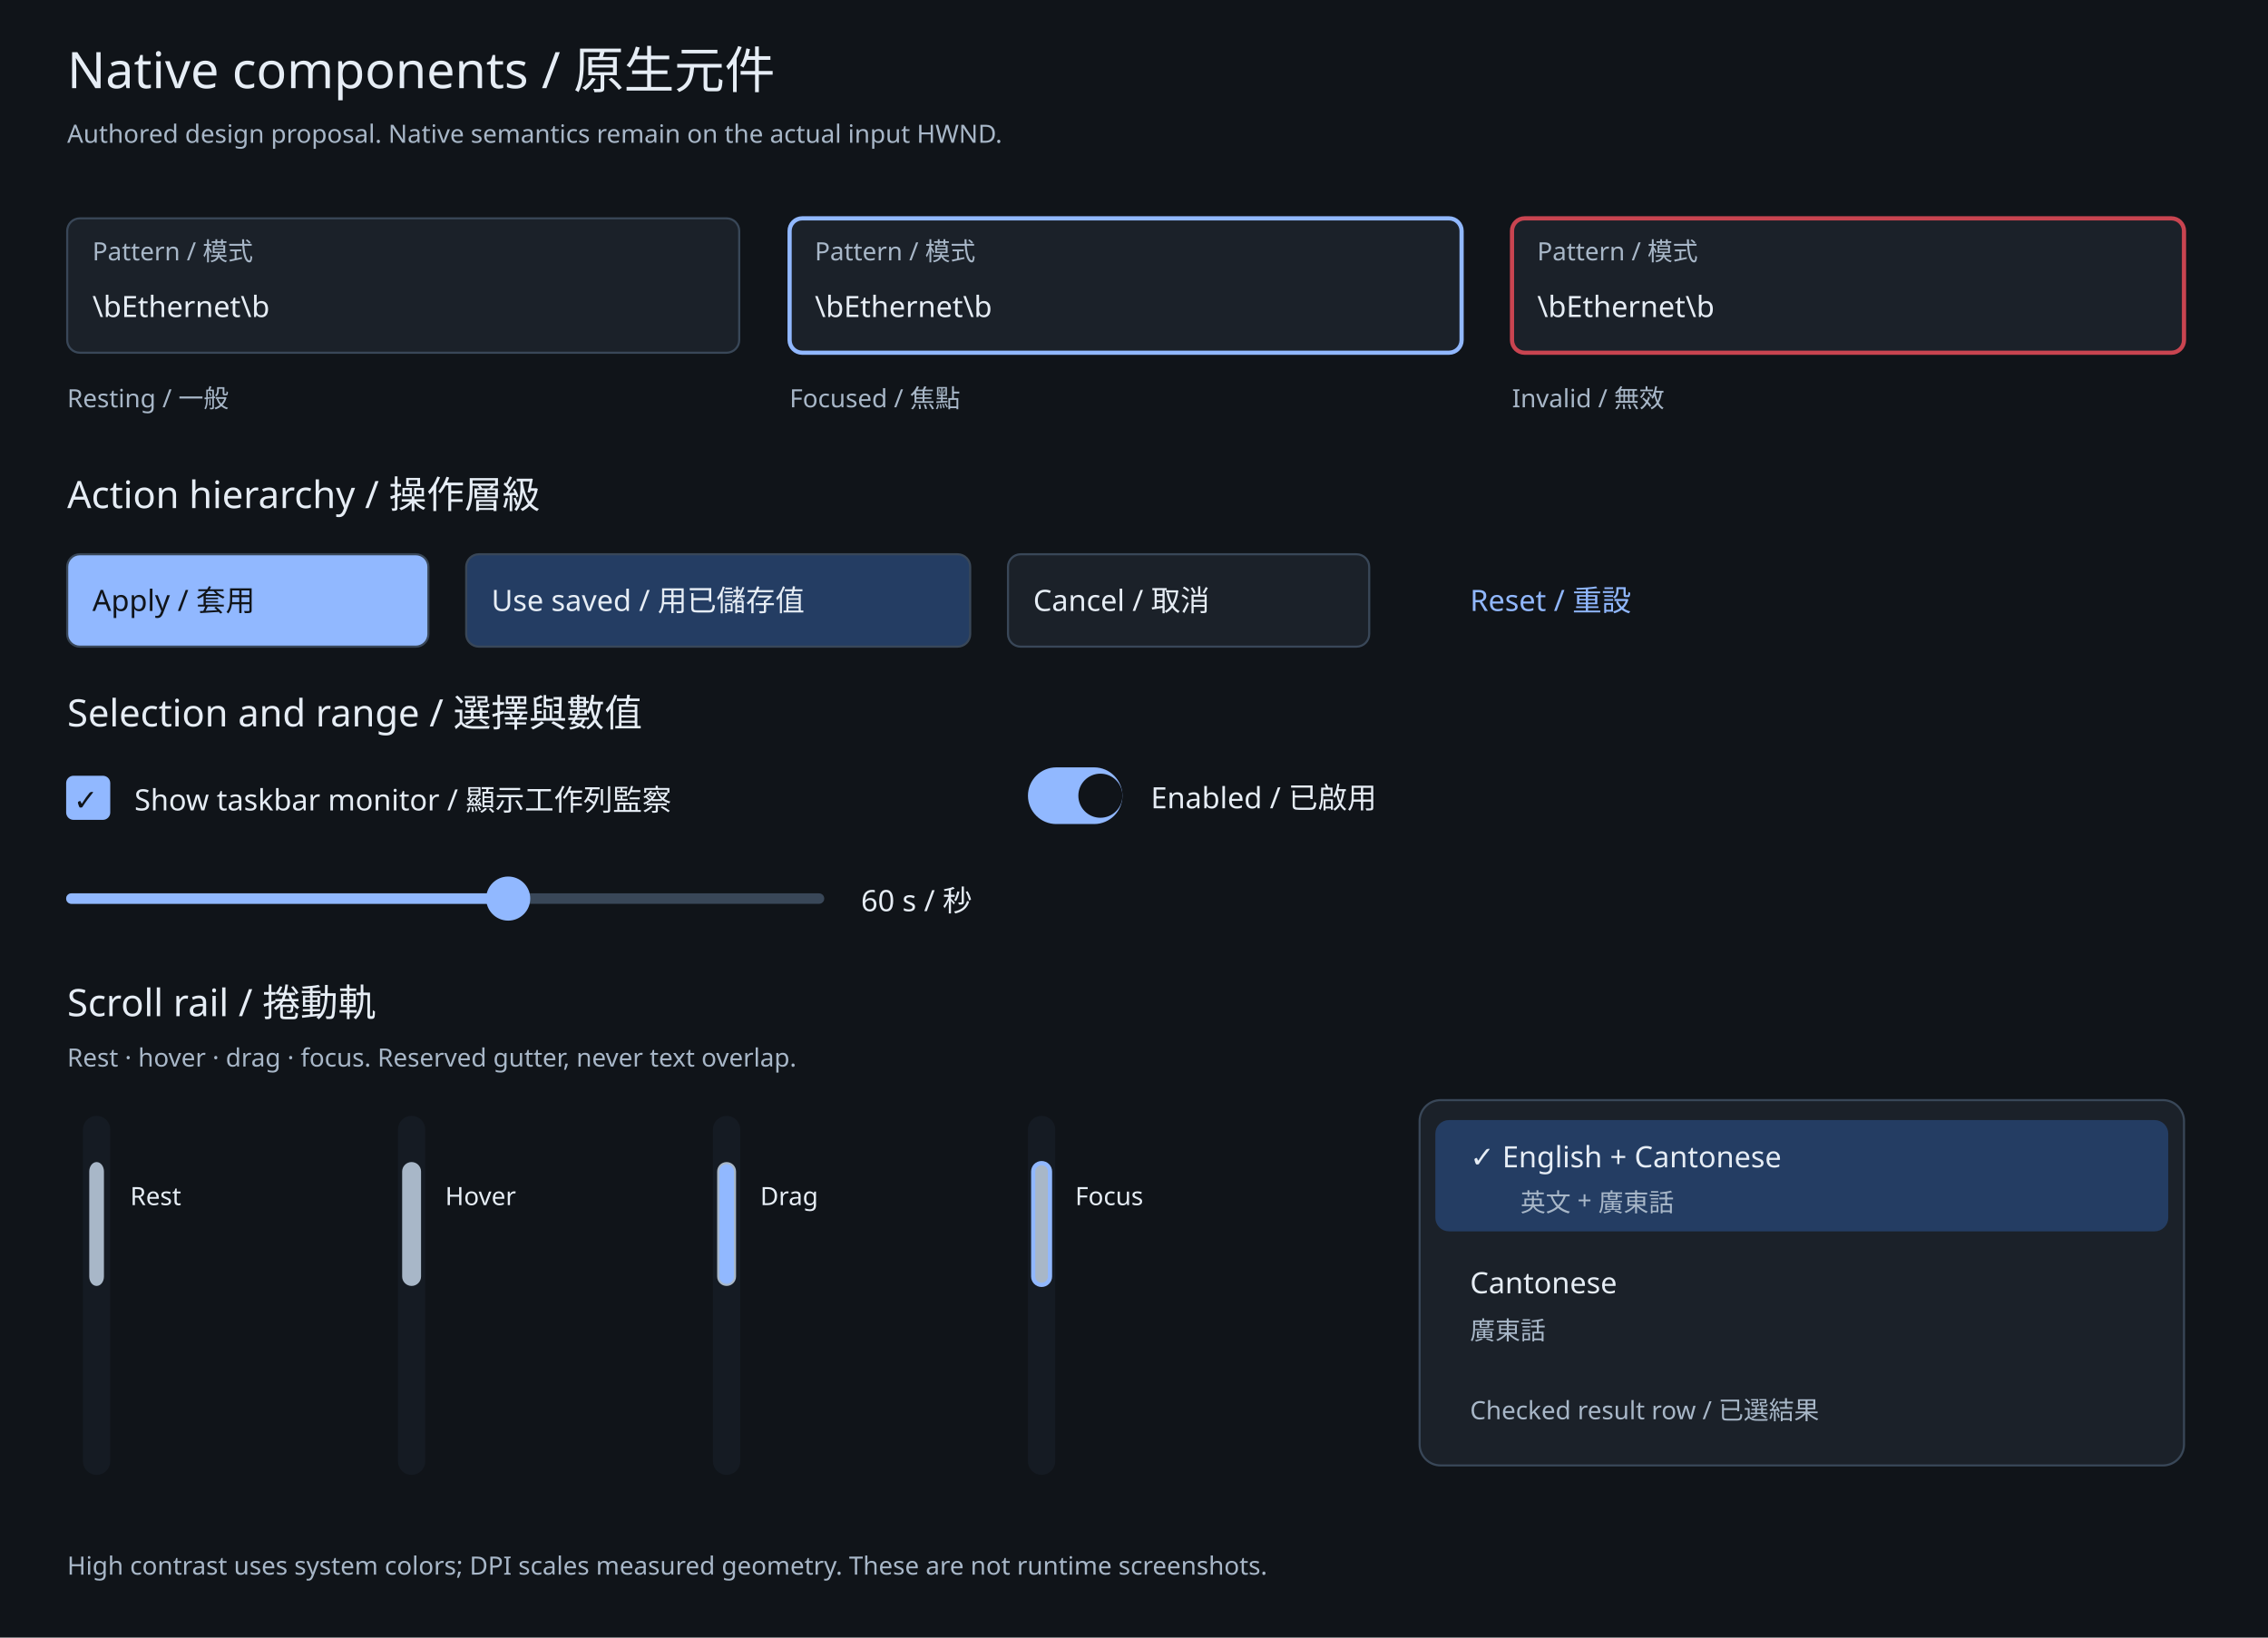
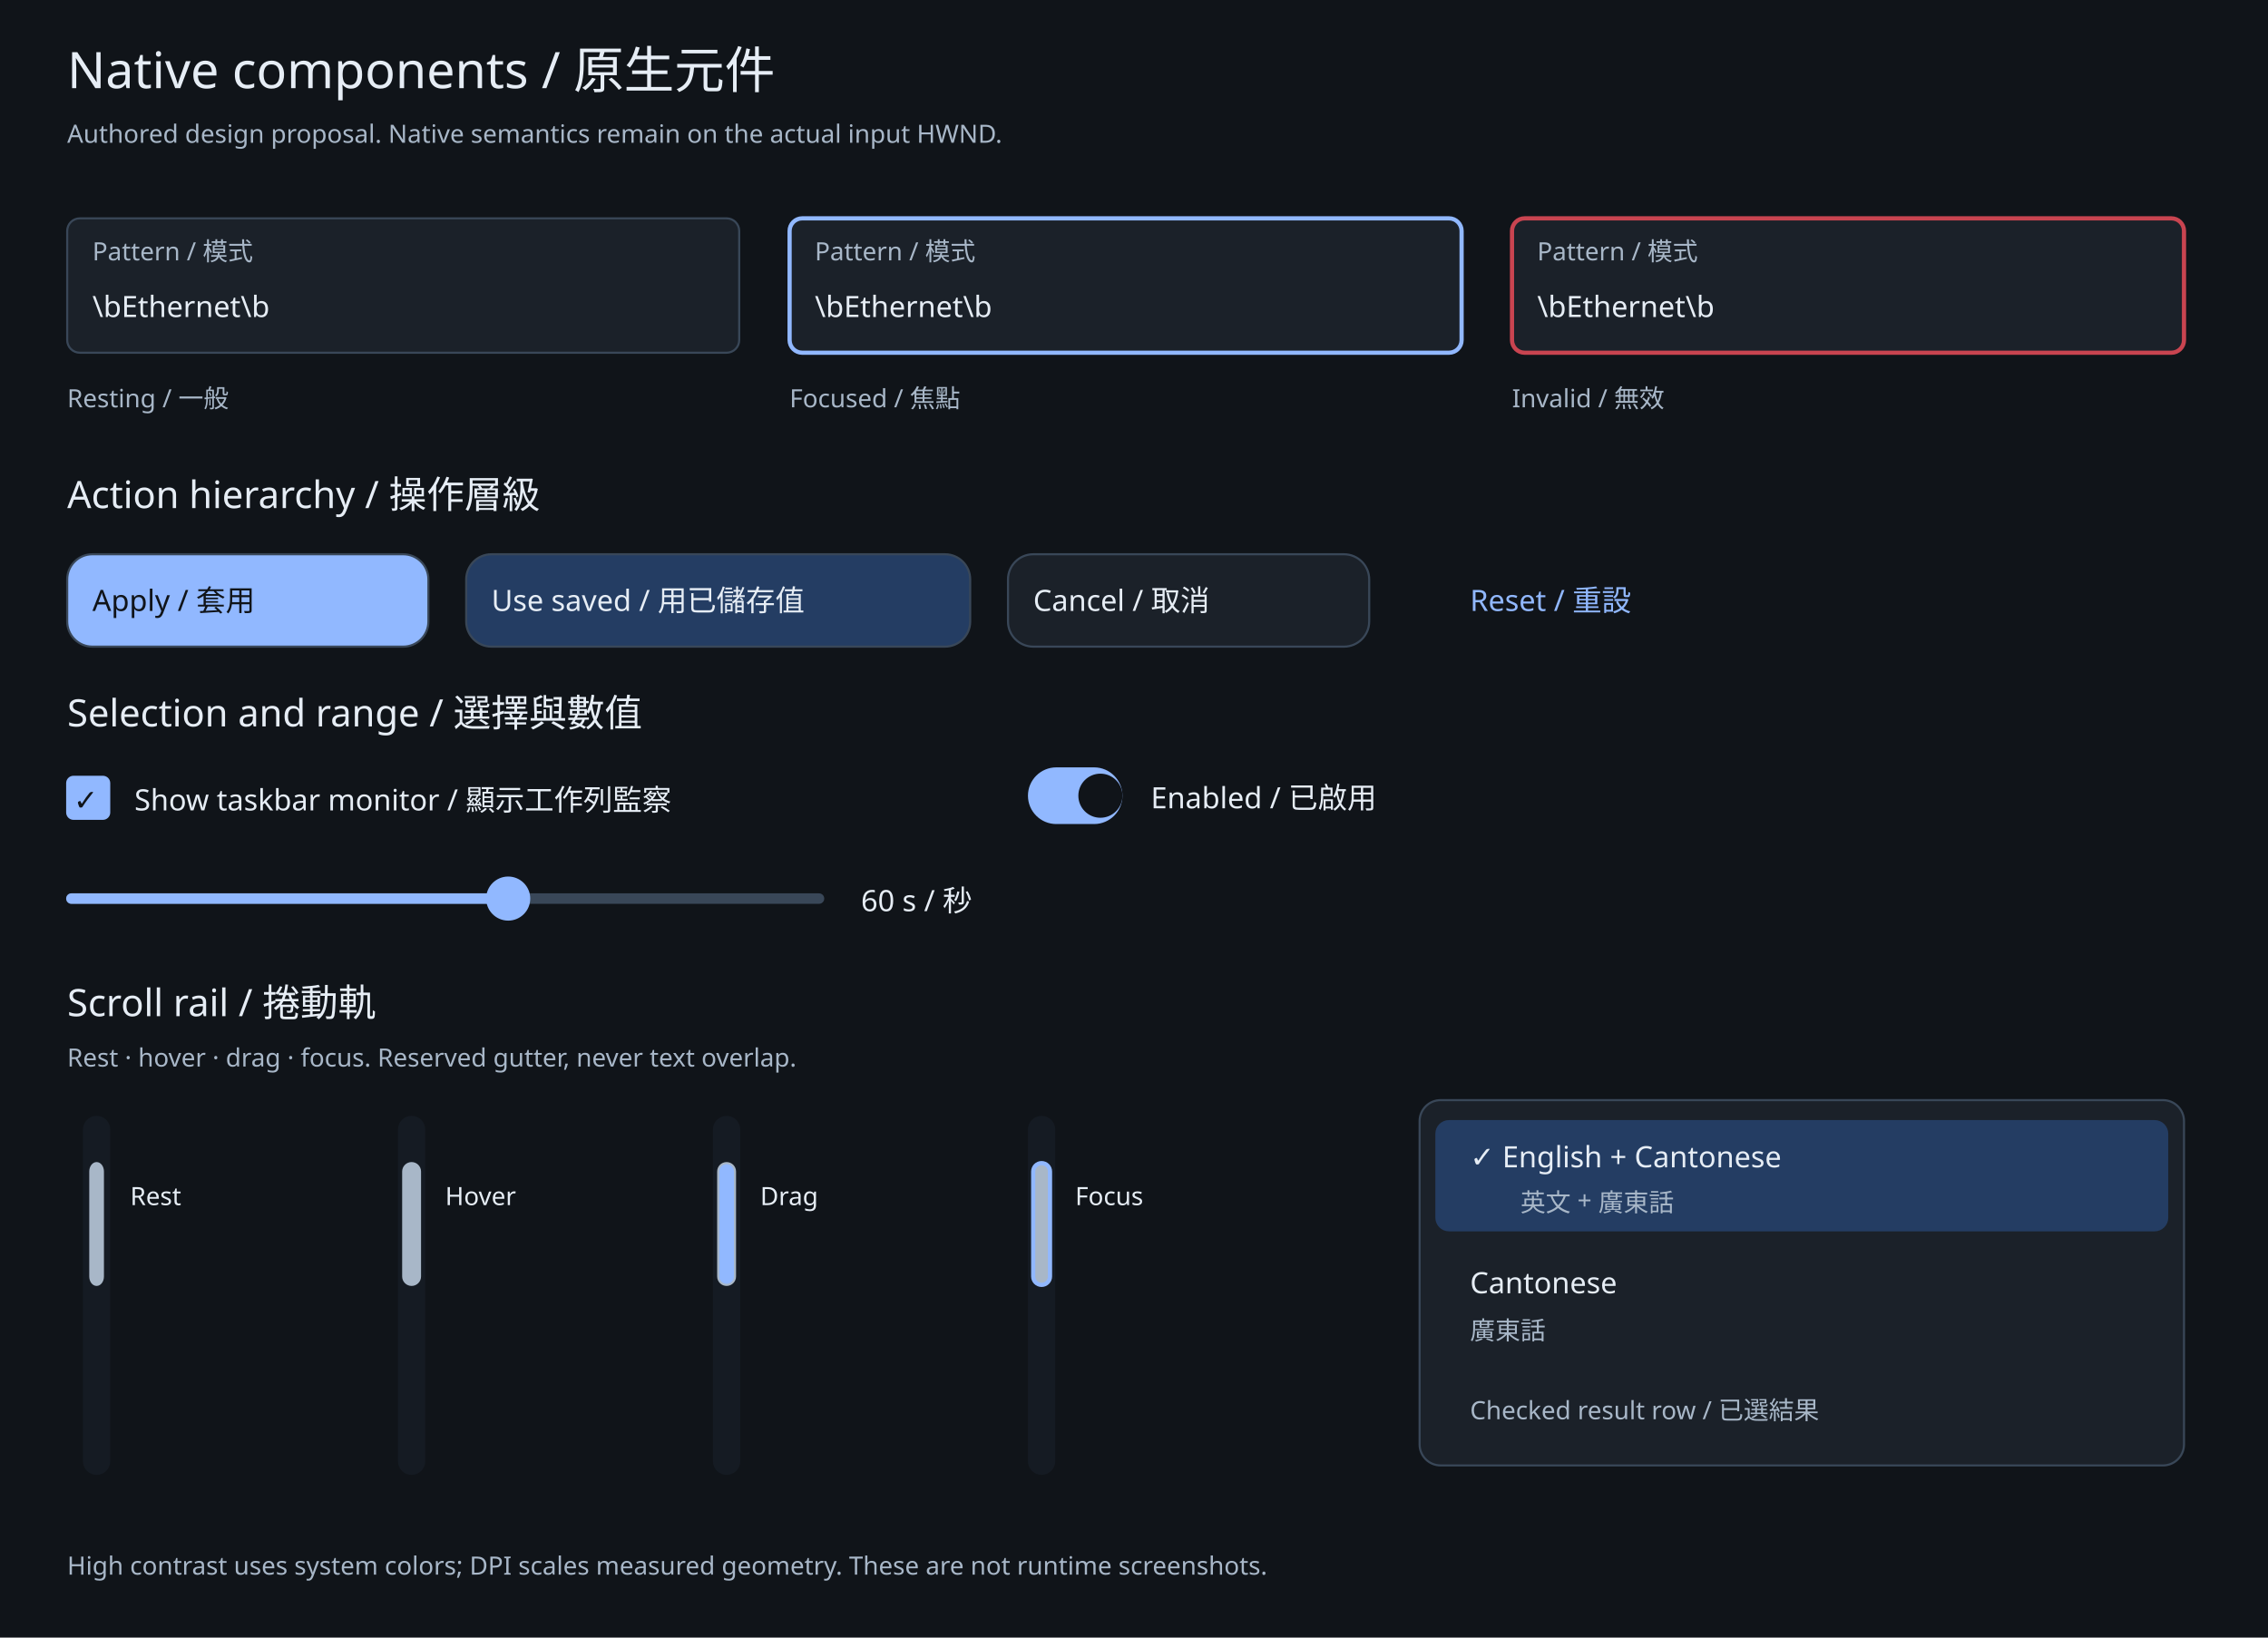
<svg xmlns="http://www.w3.org/2000/svg" width="1080" height="780" viewBox="0 0 1080 780">
  <rect width="1080" height="780" fill="#101419" />
  <text x="32" y="42" font-family="Segoe UI,Microsoft JhengHei,sans-serif" font-size="24" fill="#E6EDF5">Native components / 原生元件</text>
  <text x="32" y="68" font-family="Segoe UI,Microsoft JhengHei,sans-serif" font-size="12" fill="#A8B7C8">Authored design proposal. Native semantics remain on the actual input HWND.</text>
  <rect x="32" y="104" width="320" height="64" rx="6" fill="#1B2129" stroke="#394758" stroke-width="1" />
  <text x="44" y="124" font-family="Segoe UI,Microsoft JhengHei,sans-serif" font-size="12" fill="#A8B7C8">Pattern / 模式</text>
  <text x="44" y="151" font-family="Segoe UI,Microsoft JhengHei,sans-serif" font-size="14" fill="#E6EDF5">\bEthernet\b</text>
  <text x="32" y="194" font-family="Segoe UI,Microsoft JhengHei,sans-serif" font-size="12" fill="#A8B7C8">Resting / 一般</text>
  <rect x="376" y="104" width="320" height="64" rx="6" fill="#1B2129" stroke="#91B8FF" stroke-width="2" />
  <text x="388" y="124" font-family="Segoe UI,Microsoft JhengHei,sans-serif" font-size="12" fill="#A8B7C8">Pattern / 模式</text>
  <text x="388" y="151" font-family="Segoe UI,Microsoft JhengHei,sans-serif" font-size="14" fill="#E6EDF5">\bEthernet\b</text>
  <text x="376" y="194" font-family="Segoe UI,Microsoft JhengHei,sans-serif" font-size="12" fill="#A8B7C8">Focused / 焦點</text>
  <rect x="720" y="104" width="320" height="64" rx="6" fill="#1B2129" stroke="#C94450" stroke-width="2" />
  <text x="732" y="124" font-family="Segoe UI,Microsoft JhengHei,sans-serif" font-size="12" fill="#A8B7C8">Pattern / 模式</text>
  <text x="732" y="151" font-family="Segoe UI,Microsoft JhengHei,sans-serif" font-size="14" fill="#E6EDF5">\bEthernet\b</text>
  <text x="720" y="194" font-family="Segoe UI,Microsoft JhengHei,sans-serif" font-size="12" fill="#A8B7C8">Invalid / 無效</text>
  <text x="32" y="242" font-family="Segoe UI,Microsoft JhengHei,sans-serif" font-size="18" fill="#E6EDF5">Action hierarchy / 操作層級</text>
-   <rect x="32" y="264" width="172" height="44" rx="6" fill="#91B8FF" stroke="#394758" stroke-width="1" />
+   <rect x="32" y="264" width="172" height="44" rx="12" fill="#91B8FF" stroke="#394758" stroke-width="1" />
  <text x="44" y="291" font-family="Segoe UI,Microsoft JhengHei,sans-serif" font-size="14" fill="#101419">Apply / 套用</text>
-   <rect x="222" y="264" width="240" height="44" rx="6" fill="#243D63" stroke="#394758" stroke-width="1" />
+   <rect x="222" y="264" width="240" height="44" rx="12" fill="#243D63" stroke="#394758" stroke-width="1" />
  <text x="234" y="291" font-family="Segoe UI,Microsoft JhengHei,sans-serif" font-size="14" fill="#E6EDF5">Use saved / 用已儲存值</text>
-   <rect x="480" y="264" width="172" height="44" rx="6" fill="#1B2129" stroke="#394758" stroke-width="1" />
+   <rect x="480" y="264" width="172" height="44" rx="12" fill="#1B2129" stroke="#394758" stroke-width="1" />
  <text x="492" y="291" font-family="Segoe UI,Microsoft JhengHei,sans-serif" font-size="14" fill="#E6EDF5">Cancel / 取消</text>
  <text x="700" y="291" font-family="Segoe UI,Microsoft JhengHei,sans-serif" font-size="14" fill="#91B8FF">Reset / 重設</text>
  <text x="32" y="346" font-family="Segoe UI,Microsoft JhengHei,sans-serif" font-size="18" fill="#E6EDF5">Selection and range / 選擇與數值</text>
  <rect x="32" y="370" width="20" height="20" rx="3" fill="#91B8FF" stroke="#91B8FF" stroke-width="1" />
  <text x="35" y="386" font-family="Segoe UI,Microsoft JhengHei,sans-serif" font-size="14" fill="#101419">✓</text>
  <text x="64" y="386" font-family="Segoe UI,Microsoft JhengHei,sans-serif" font-size="14" fill="#E6EDF5">Show taskbar monitor / 顯示工作列監察</text>
  <rect x="490" y="366" width="44" height="26" rx="13" fill="#91B8FF" stroke="#91B8FF" stroke-width="1" />
  <rect x="514" y="369" width="20" height="20" rx="10" fill="#101419" stroke="#101419" stroke-width="1" />
  <text x="548" y="385" font-family="Segoe UI,Microsoft JhengHei,sans-serif" font-size="14" fill="#E6EDF5">Enabled / 已啟用</text>
  <rect x="32" y="426" width="360" height="4" rx="2" fill="#394758" stroke="#394758" stroke-width="1" />
  <rect x="32" y="426" width="210" height="4" rx="2" fill="#91B8FF" stroke="#91B8FF" stroke-width="1" />
  <rect x="232" y="418" width="20" height="20" rx="10" fill="#91B8FF" stroke="#91B8FF" stroke-width="1" />
  <text x="410" y="434" font-family="Segoe UI,Microsoft JhengHei,sans-serif" font-size="14" fill="#E6EDF5">60 s / 秒</text>
  <text x="32" y="484" font-family="Segoe UI,Microsoft JhengHei,sans-serif" font-size="18" fill="#E6EDF5">Scroll rail / 捲動軌</text>
  <text x="32" y="508" font-family="Segoe UI,Microsoft JhengHei,sans-serif" font-size="12" fill="#A8B7C8">Rest · hover · drag · focus. Reserved gutter, never text overlap.</text>
  <rect x="40" y="532" width="12" height="170" rx="6" fill="#151B23" stroke="#151B23" stroke-width="1" />
  <rect x="43" y="554" width="6" height="58" rx="4" fill="#A8B7C8" stroke="#A8B7C8" stroke-width="1" />
  <text x="62" y="574" font-family="Segoe UI,Microsoft JhengHei,sans-serif" font-size="12" fill="#E6EDF5">Rest</text>
  <rect x="190" y="532" width="12" height="170" rx="6" fill="#151B23" stroke="#151B23" stroke-width="1" />
  <rect x="192" y="554" width="8" height="58" rx="4" fill="#A8B7C8" stroke="#A8B7C8" stroke-width="1" />
  <text x="212" y="574" font-family="Segoe UI,Microsoft JhengHei,sans-serif" font-size="12" fill="#E6EDF5">Hover</text>
  <rect x="340" y="532" width="12" height="170" rx="6" fill="#151B23" stroke="#151B23" stroke-width="1" />
  <rect x="342" y="554" width="8" height="58" rx="4" fill="#91B8FF" stroke="#A8B7C8" stroke-width="1" />
  <text x="362" y="574" font-family="Segoe UI,Microsoft JhengHei,sans-serif" font-size="12" fill="#E6EDF5">Drag</text>
  <rect x="490" y="532" width="12" height="170" rx="6" fill="#151B23" stroke="#151B23" stroke-width="1" />
  <rect x="492" y="554" width="8" height="58" rx="4" fill="#A8B7C8" stroke="#91B8FF" stroke-width="2" />
  <text x="512" y="574" font-family="Segoe UI,Microsoft JhengHei,sans-serif" font-size="12" fill="#E6EDF5">Focus</text>
  <rect x="676" y="524" width="364" height="174" rx="10" fill="#1B2129" stroke="#394758" stroke-width="1" />
  <rect x="684" y="534" width="348" height="52" rx="6" fill="#243D63" stroke="#243D63" stroke-width="1" />
  <text x="700" y="556" font-family="Segoe UI,Microsoft JhengHei,sans-serif" font-size="14" fill="#E6EDF5">✓  English + Cantonese</text>
  <text x="724" y="577" font-family="Segoe UI,Microsoft JhengHei,sans-serif" font-size="12" fill="#A8B7C8">英文 + 廣東話</text>
  <text x="700" y="616" font-family="Segoe UI,Microsoft JhengHei,sans-serif" font-size="14" fill="#E6EDF5">Cantonese</text>
  <text x="700" y="638" font-family="Segoe UI,Microsoft JhengHei,sans-serif" font-size="12" fill="#A8B7C8">廣東話</text>
  <text x="700" y="676" font-family="Segoe UI,Microsoft JhengHei,sans-serif" font-size="12" fill="#A8B7C8">Checked result row / 已選結果</text>
  <text x="32" y="750" font-family="Segoe UI,Microsoft JhengHei,sans-serif" font-size="12" fill="#A8B7C8">High contrast uses system colors; DPI scales measured geometry. These are not runtime screenshots.</text>
</svg>
